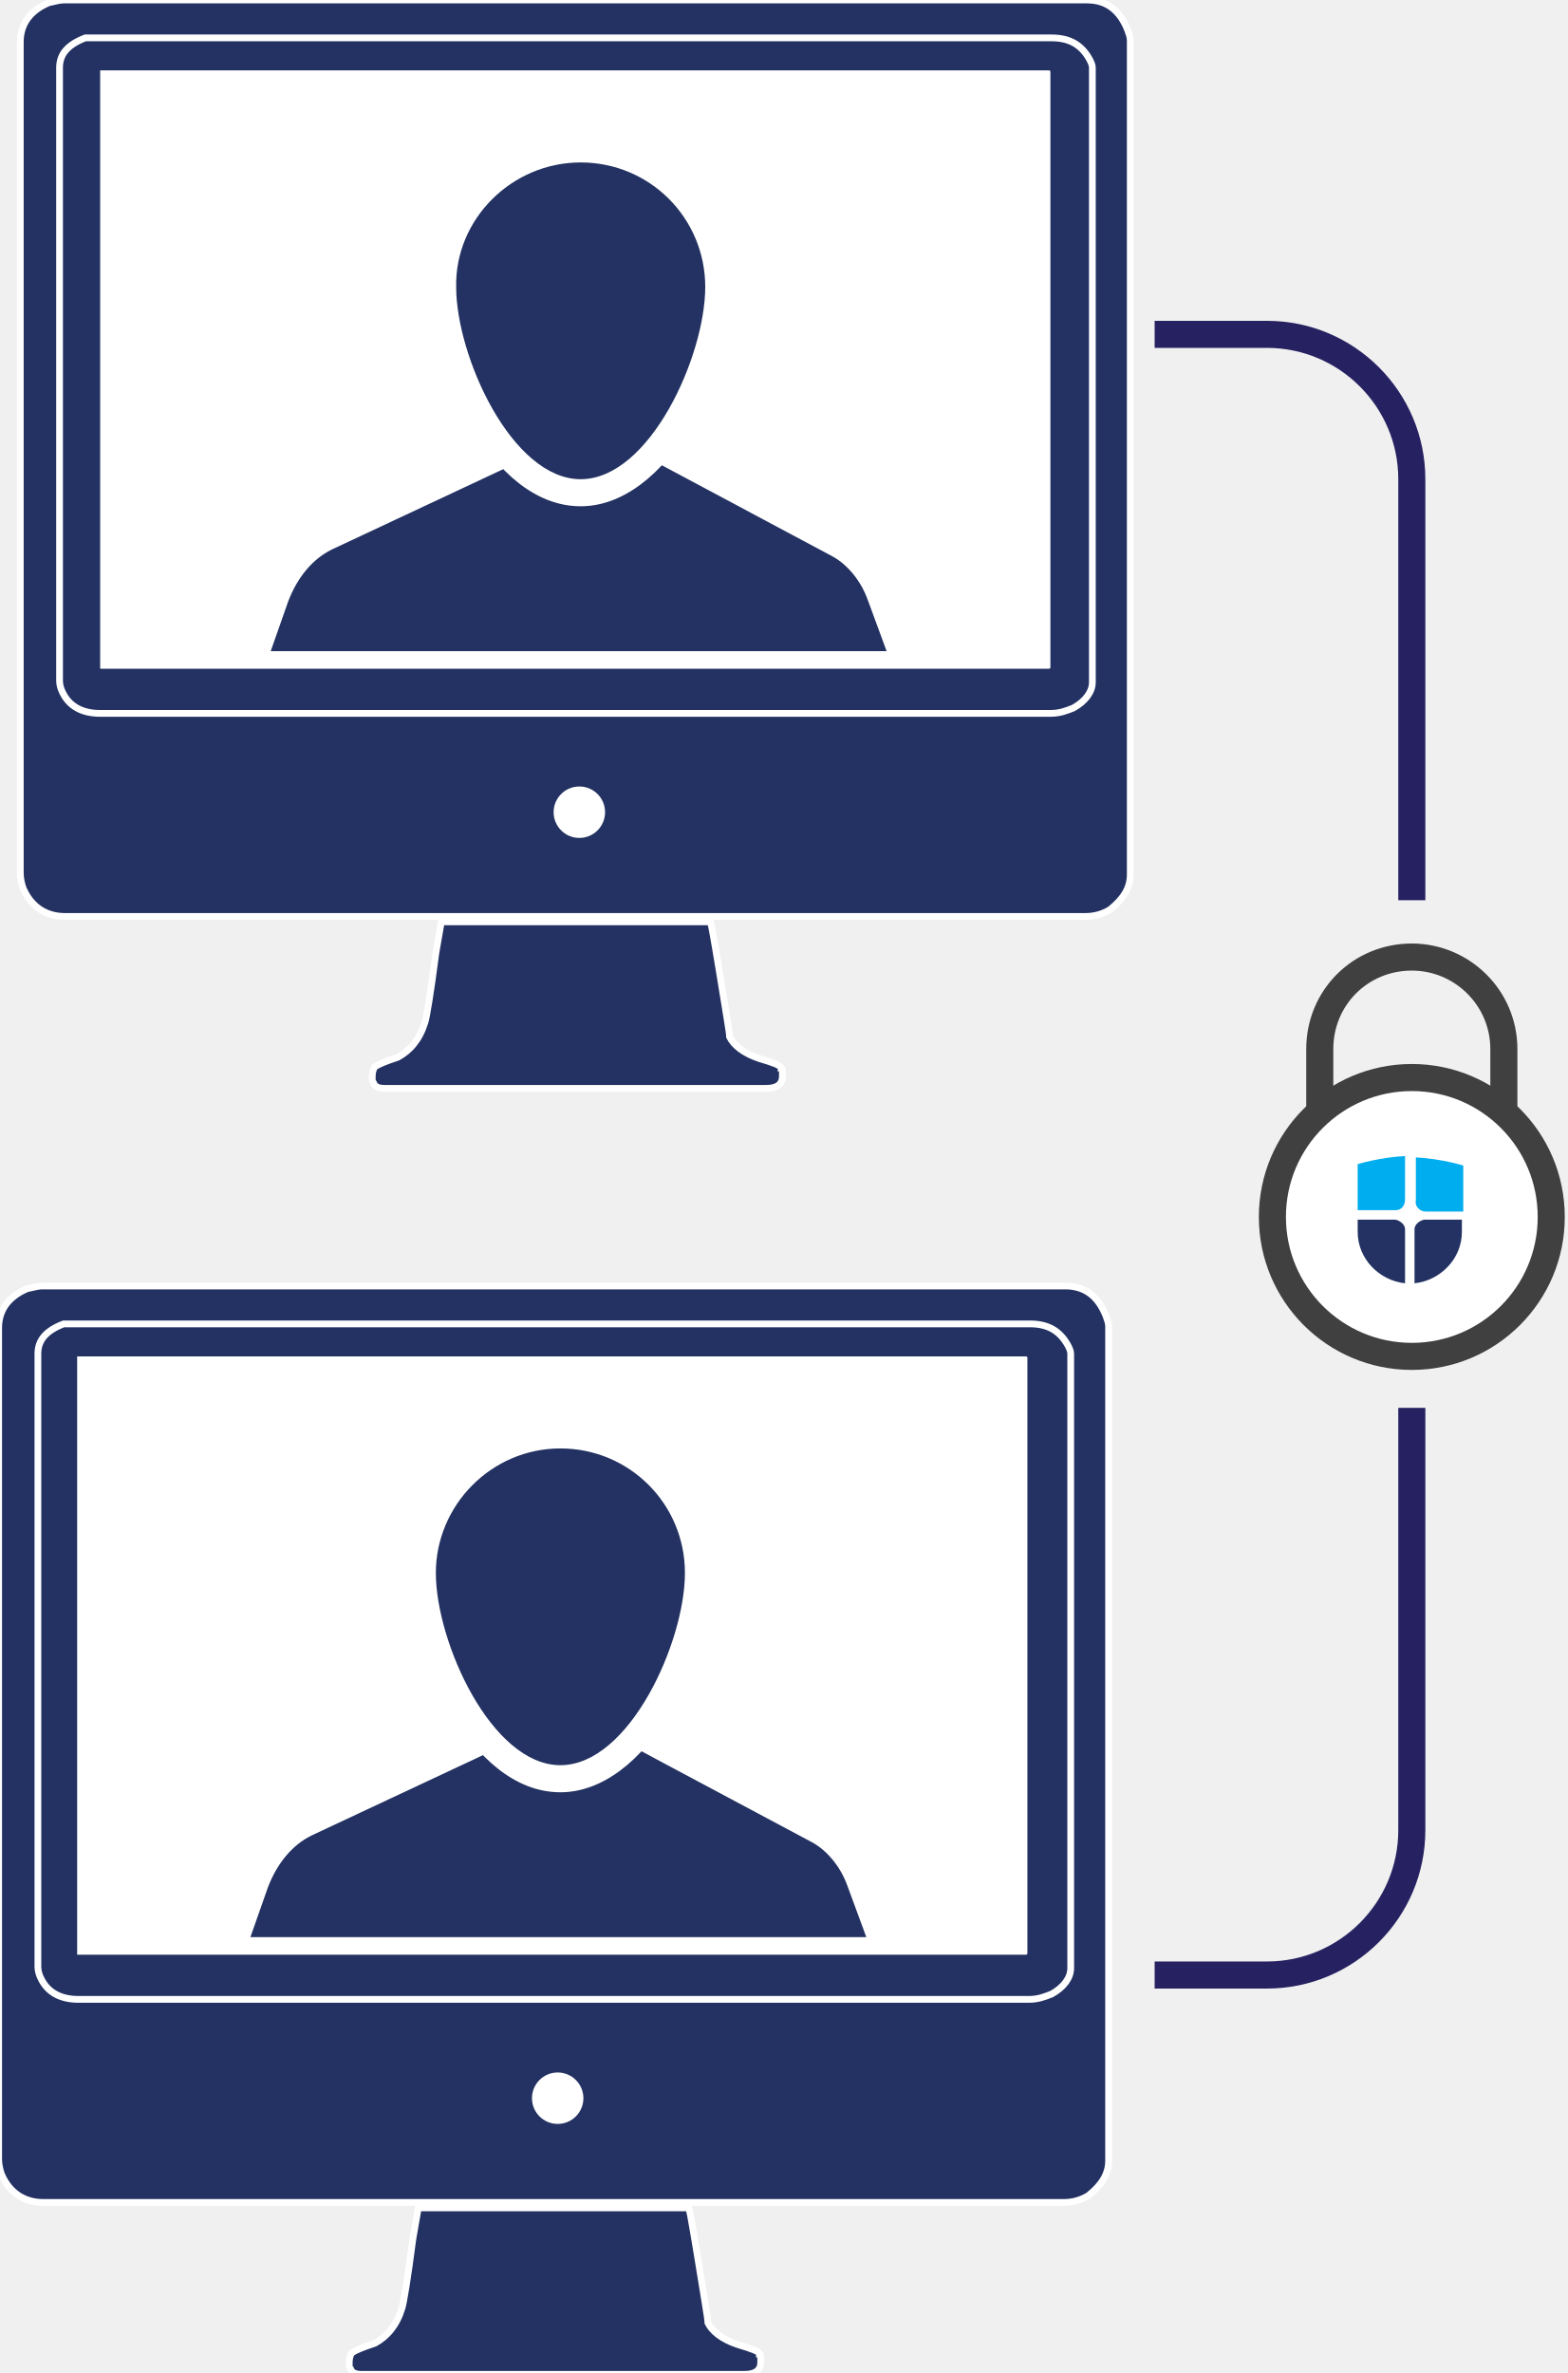
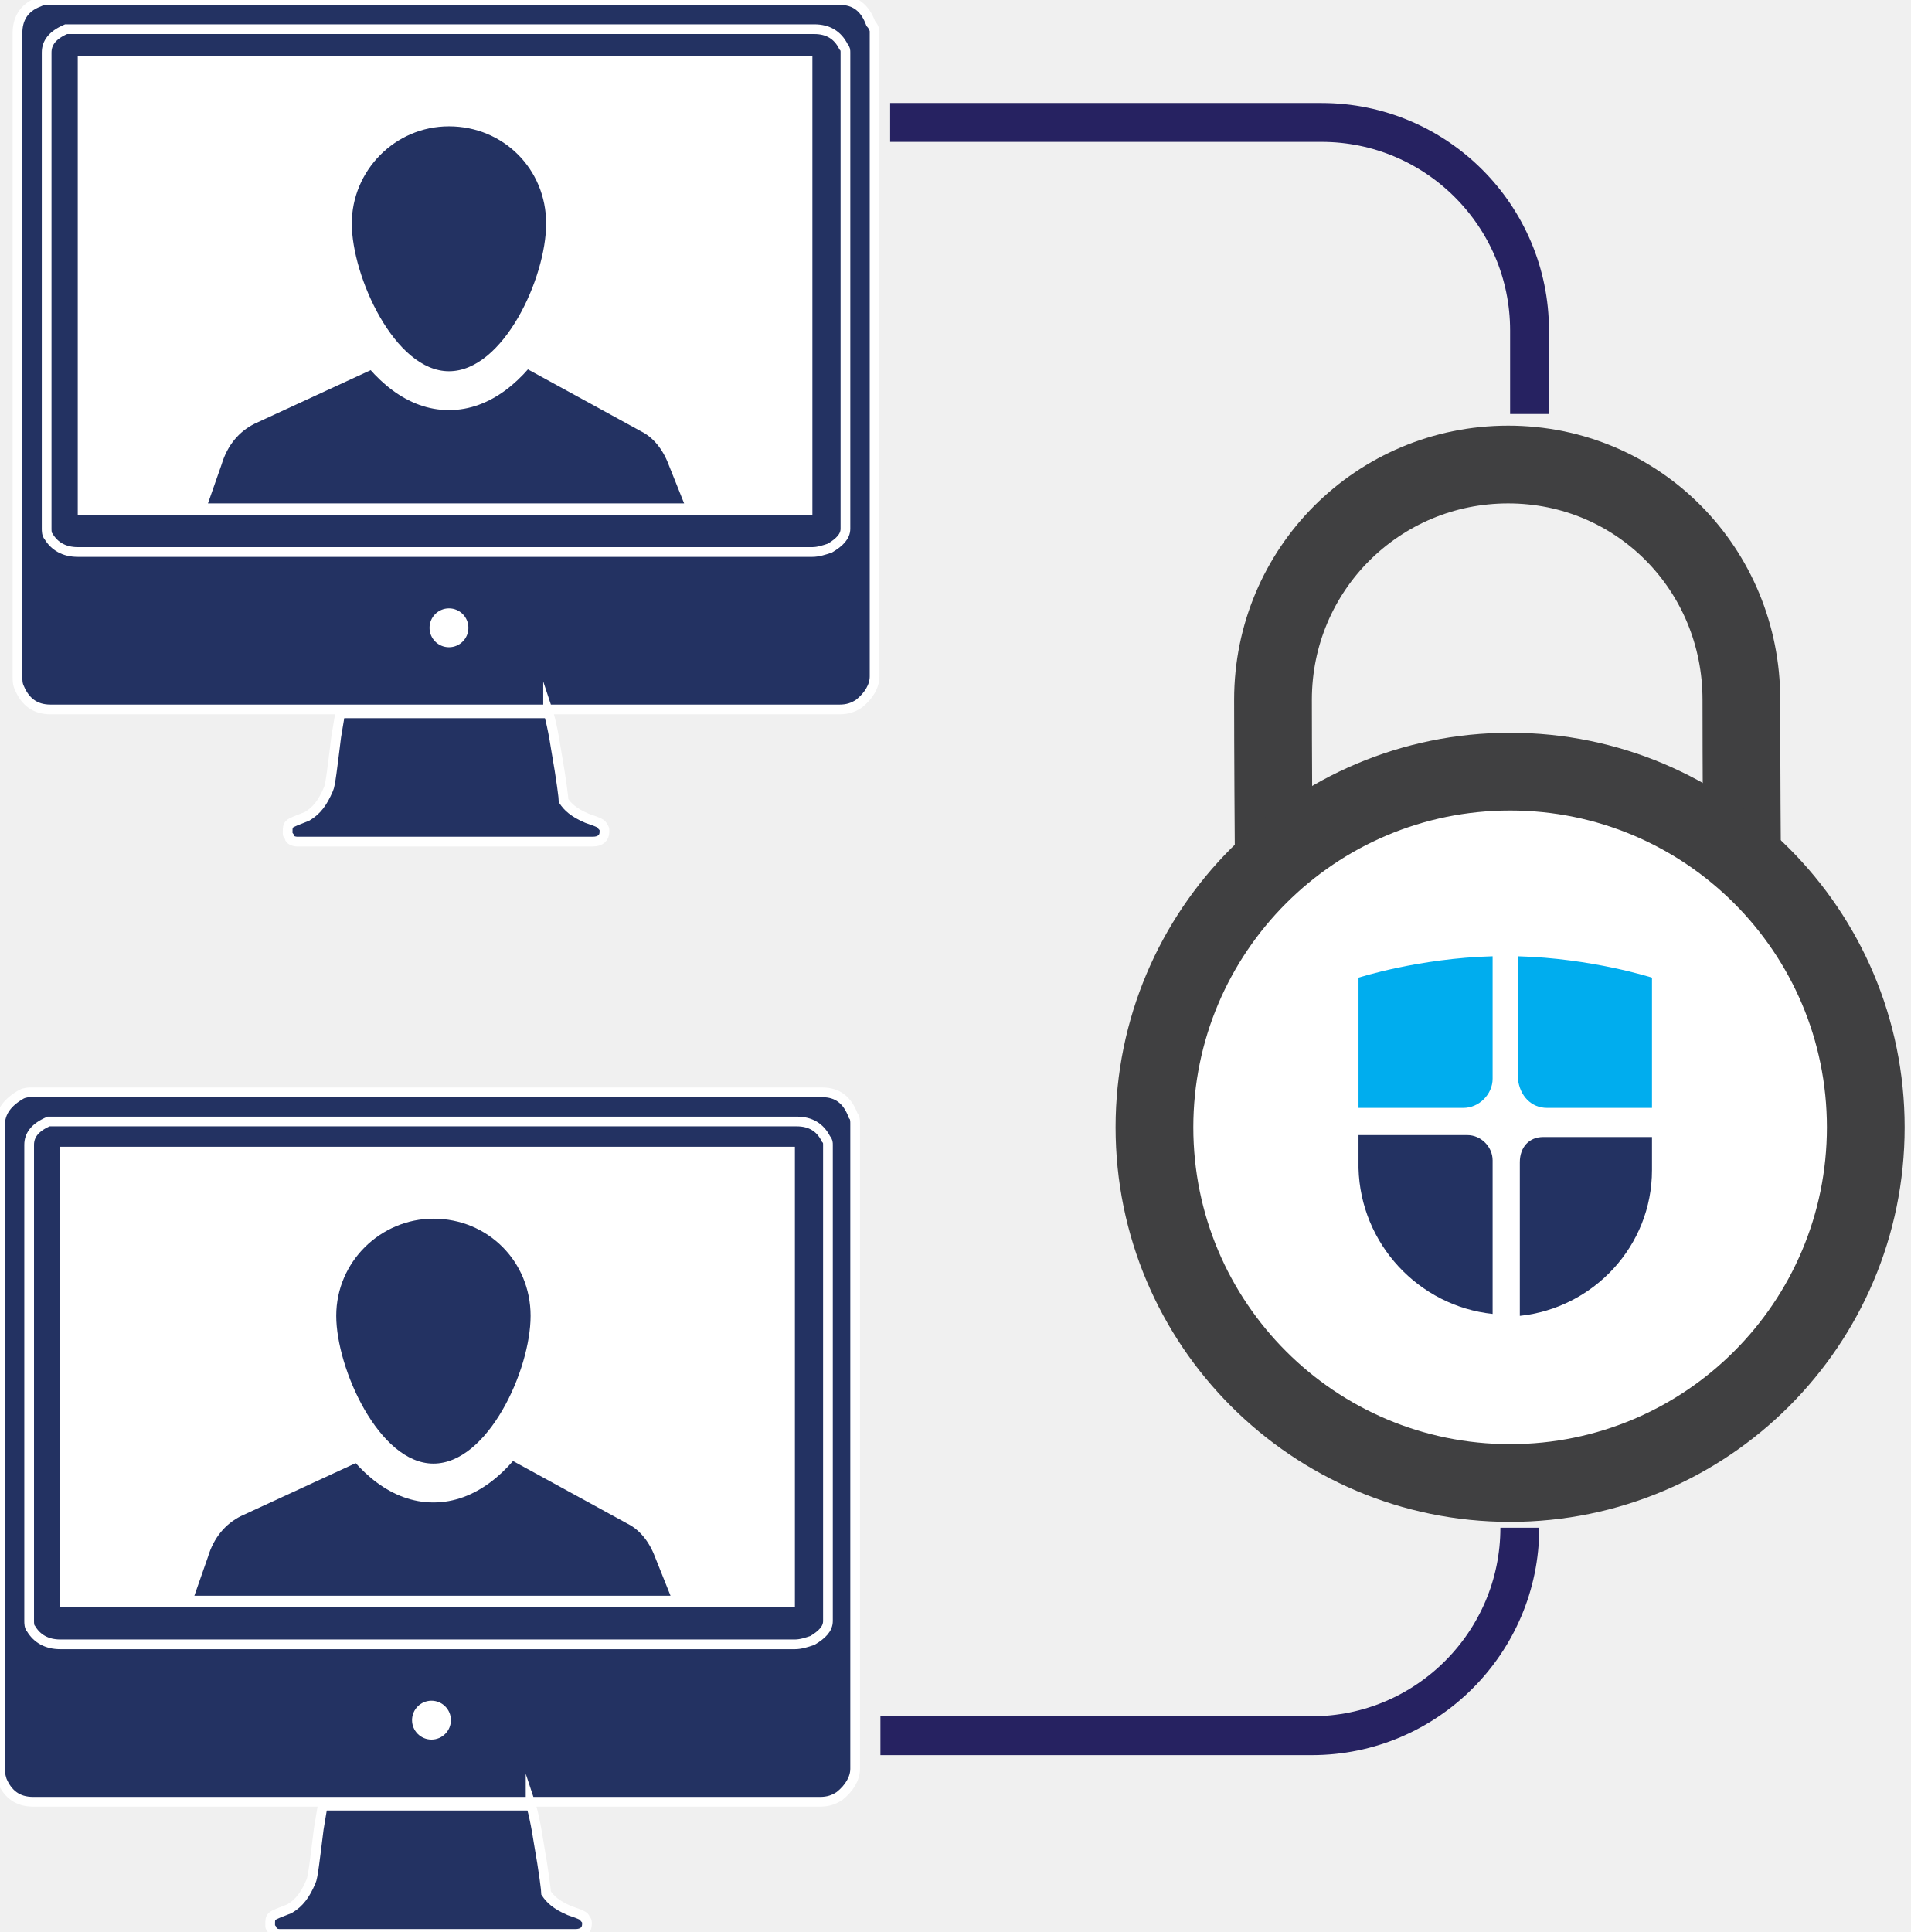
- <svg xmlns="http://www.w3.org/2000/svg" version="1.1" id="Layer_1" x="0px" y="0px" viewBox="0 0 115.8 175.3" enable-background="new 0 0 115.8 175.3" xml:space="preserve">
+ <svg xmlns="http://www.w3.org/2000/svg" version="1.1" id="Layer_1" x="0px" y="0px" viewBox="0 0 98.3 99.4" enable-background="new 0 0 98.3 99.4" xml:space="preserve">
  <g>
-     <path fill="#233262" stroke="#FFFFFF" stroke-width="0.5" stroke-miterlimit="10" d="M4.7,0h75.6c1.4,0,2.4,0.7,3,2.2   c0.1,0.3,0.2,0.5,0.2,0.8v61.6c0,1-0.5,1.8-1.5,2.6c-0.5,0.3-1.1,0.5-1.8,0.5H4.8c-1.4,0-2.5-0.7-3.1-2.1c-0.1-0.3-0.2-0.7-0.2-1.1   V3.1c0-1.3,0.7-2.3,2.1-2.9C4.1,0.1,4.4,0,4.7,0z M52.4,67.9c0.1,0,0.3,1.2,0.7,3.6c0.5,3.1,0.8,4.8,0.8,5.1c0.3,0.6,1,1.2,2.2,1.6   c1,0.3,1.6,0.5,1.6,0.7c0.1,0,0.1,0.1,0.1,0.4v0.2c0,0.6-0.4,0.9-1.2,0.9H28.4c-0.4,0-0.7-0.1-0.8-0.4c-0.1-0.1-0.1-0.2-0.1-0.3   v-0.2c0-0.3,0.1-0.6,0.2-0.7c0.3-0.2,0.8-0.4,1.7-0.7c0.9-0.5,1.6-1.3,2-2.6c0.1-0.3,0.4-2,0.8-5.1l0.4-2.3H52.4z" />
-     <path fill="none" stroke="#FFFFFF" stroke-width="0.5" stroke-miterlimit="10" d="M7.2,2.8h70.5c1.3,0,2.2,0.5,2.8,1.6   c0.1,0.2,0.2,0.4,0.2,0.6v45.4c0,0.7-0.5,1.4-1.4,1.9c-0.5,0.2-1,0.4-1.7,0.4H7.4c-1.3,0-2.3-0.5-2.8-1.6c-0.1-0.2-0.2-0.5-0.2-0.8   V5c0-1,0.6-1.7,1.9-2.2C6.7,2.8,7,2.8,7.2,2.8z" />
+     <path fill="#233262" stroke="#FFFFFF" stroke-width="0.5" stroke-miterlimit="10" d="M2.5,0h40.7c0.8,0,1.3,0.4,1.6,1.2   C44.9,1.3,45,1.5,45,1.6v33.2c0,0.5-0.3,1-0.8,1.4c-0.3,0.2-0.6,0.3-1,0.3H2.6c-0.8,0-1.3-0.4-1.6-1.1c-0.1-0.2-0.1-0.4-0.1-0.6   V1.7C0.9,1,1.2,0.4,2,0.1C2.2,0,2.4,0,2.5,0z M28.2,36.6c0,0,0.2,0.6,0.4,1.9c0.3,1.7,0.4,2.6,0.4,2.7c0.2,0.3,0.5,0.6,1.2,0.9   c0.6,0.2,0.8,0.3,0.8,0.4c0,0,0.1,0.1,0.1,0.2v0.1c0,0.3-0.2,0.5-0.6,0.5H15.3c-0.2,0-0.4-0.1-0.4-0.2c0-0.1-0.1-0.1-0.1-0.2v-0.1   c0-0.2,0-0.3,0.1-0.4c0.1-0.1,0.4-0.2,0.9-0.4c0.5-0.3,0.8-0.7,1.1-1.4c0.1-0.2,0.2-1.1,0.4-2.7l0.2-1.2H28.2z" />
+     <path fill="none" stroke="#FFFFFF" stroke-width="0.5" stroke-miterlimit="10" d="M3.9,1.5h38c0.7,0,1.2,0.3,1.5,0.9   c0.1,0.1,0.1,0.2,0.1,0.3v24.5c0,0.4-0.3,0.7-0.8,1c-0.3,0.1-0.6,0.2-0.9,0.2H4c-0.7,0-1.2-0.3-1.5-0.8c-0.1-0.1-0.1-0.3-0.1-0.4   V2.7c0-0.5,0.3-0.9,1-1.2C3.6,1.5,3.8,1.5,3.9,1.5z" />
    <g>
-       <path fill="#FFFFFF" d="M7.4,5.3v44.1h70.1c0,0,0.1,0,0.1-0.1v-44c0,0,0-0.1-0.1-0.1H7.4z" />
+       <path fill="#FFFFFF" d="M4,2.8v23.7h37.8c0,0,0,0,0,0V2.9c0,0,0,0,0,0H4z" />
    </g>
-     <circle fill="#FFFFFF" cx="42.8" cy="60" r="1.9" />
+     <circle fill="#FFFFFF" cx="23.1" cy="32.3" r="1" />
  </g>
  <g>
-     <path fill="#233262" stroke="#FFFFFF" stroke-width="0.5" stroke-miterlimit="10" d="M3.1,95h75.6c1.4,0,2.4,0.7,3,2.2   c0.1,0.3,0.2,0.5,0.2,0.8v61.6c0,1-0.5,1.8-1.5,2.6c-0.5,0.3-1.1,0.5-1.8,0.5H3.2c-1.4,0-2.5-0.7-3.1-2.1c-0.1-0.3-0.2-0.7-0.2-1.1   V98.1c0-1.3,0.7-2.3,2.1-2.9C2.5,95.1,2.8,95,3.1,95z M50.8,162.9c0.1,0,0.3,1.2,0.7,3.6c0.5,3.1,0.8,4.8,0.8,5.1   c0.3,0.6,1,1.2,2.2,1.6c1,0.3,1.6,0.5,1.6,0.7c0.1,0,0.1,0.1,0.1,0.4v0.2c0,0.6-0.4,0.9-1.2,0.9H26.7c-0.4,0-0.7-0.1-0.8-0.4   c-0.1-0.1-0.1-0.2-0.1-0.3v-0.2c0-0.3,0.1-0.6,0.2-0.7c0.3-0.2,0.8-0.4,1.7-0.7c0.9-0.5,1.6-1.3,2-2.6c0.1-0.3,0.4-2,0.8-5.1   l0.4-2.3H50.8z" />
-     <path fill="none" stroke="#FFFFFF" stroke-width="0.5" stroke-miterlimit="10" d="M5.6,97.8h70.5c1.3,0,2.2,0.5,2.8,1.6   c0.1,0.2,0.2,0.4,0.2,0.6v45.4c0,0.7-0.5,1.4-1.4,1.9c-0.5,0.2-1,0.4-1.7,0.4H5.8c-1.3,0-2.3-0.5-2.8-1.6c-0.1-0.2-0.2-0.5-0.2-0.8   V100c0-1,0.6-1.7,1.9-2.2C5,97.8,5.4,97.8,5.6,97.8z" />
+     <path fill="#233262" stroke="#FFFFFF" stroke-width="0.5" stroke-miterlimit="10" d="M1.6,56.2h40.7c0.8,0,1.3,0.4,1.6,1.2   c0.1,0.1,0.1,0.3,0.1,0.4V91c0,0.5-0.3,1-0.8,1.4c-0.3,0.2-0.6,0.3-1,0.3H1.7c-0.8,0-1.3-0.4-1.6-1.1C0,91.3,0,91.1,0,90.9V57.9   c0-0.7,0.4-1.2,1.1-1.6C1.3,56.2,1.5,56.2,1.6,56.2z M27.3,92.8c0,0,0.2,0.6,0.4,1.9c0.3,1.7,0.4,2.6,0.4,2.7   c0.2,0.3,0.5,0.6,1.2,0.9c0.6,0.2,0.8,0.3,0.8,0.4c0,0,0.1,0.1,0.1,0.2v0.1c0,0.3-0.2,0.5-0.6,0.5H14.4c-0.2,0-0.4-0.1-0.4-0.2   c0-0.1-0.1-0.1-0.1-0.2v-0.1c0-0.2,0-0.3,0.1-0.4c0.1-0.1,0.4-0.2,0.9-0.4c0.5-0.3,0.8-0.7,1.1-1.4c0.1-0.2,0.2-1.1,0.4-2.7   l0.2-1.2H27.3z" />
+     <path fill="none" stroke="#FFFFFF" stroke-width="0.5" stroke-miterlimit="10" d="M3,57.7h38c0.7,0,1.2,0.3,1.5,0.9   c0.1,0.1,0.1,0.2,0.1,0.3v24.5c0,0.4-0.3,0.7-0.8,1c-0.3,0.1-0.6,0.2-0.9,0.2H3.1c-0.7,0-1.2-0.3-1.5-0.8c-0.1-0.1-0.1-0.3-0.1-0.4   V58.9c0-0.5,0.3-0.9,1-1.2C2.7,57.7,2.9,57.7,3,57.7z" />
    <g>
-       <path fill="#FFFFFF" d="M5.7,100.3v44.1h70.1c0,0,0.1,0,0.1-0.1v-44c0,0,0-0.1-0.1-0.1H5.7z" />
+       <path fill="#FFFFFF" d="M3.1,59v23.7h37.8c0,0,0,0,0,0V59c0,0,0,0,0,0H3.1z" />
    </g>
-     <circle fill="#FFFFFF" cx="41.2" cy="155" r="1.9" />
+     <circle fill="#FFFFFF" cx="22.2" cy="88.5" r="1" />
  </g>
  <g>
-     <path fill="#233262" d="M42.2,126.6l-19.2,9c-1.4,0.7-2.5,2-3.2,3.8l-1.3,3.7h45.5l-1.4-3.8c-0.5-1.4-1.5-2.6-2.6-3.2L42.2,126.6z" />
+     <path fill="#233262" d="M22.8,73.2l-10.4,4.8c-0.8,0.4-1.4,1.1-1.7,2.1l-0.7,2h24.5l-0.8-2c-0.3-0.8-0.8-1.4-1.4-1.7L22.8,73.2z" />
    <g>
-       <path fill="#233262" d="M41.4,131.5c-6,0-10.2-9.9-10.2-15.2c0-5.7,4.6-10.2,10.2-10.2s10.2,4.6,10.2,10.2    C51.7,121.6,47.4,131.5,41.4,131.5z" />
-       <path fill="#FFFFFF" d="M41.4,107c5.1,0,9.2,4.1,9.2,9.2c0,5.1-4.1,14.2-9.2,14.2c-5.1,0-9.2-9.1-9.2-14.2    C32.2,111.2,36.3,107,41.4,107 M41.4,105c-6.2,0-11.2,5-11.2,11.2c0,5.6,4.4,16.2,11.2,16.2c3,0,6-2.2,8.3-6.2c1.8-3.1,3-7.1,3-10    C52.7,110.1,47.6,105,41.4,105L41.4,105z" />
+       <path fill="#233262" d="M22.3,76.3c-3.5,0-6-5.6-6-8.6c0-3.3,2.7-6,6-6s6,2.7,6,6C28.3,70.7,25.8,76.3,22.3,76.3z" />
+       <path fill="#FFFFFF" d="M22.3,62.7c2.8,0,5,2.2,5,5c0,2.8-2.2,7.6-5,7.6s-5-4.9-5-7.6C17.3,64.9,19.6,62.7,22.3,62.7 M22.3,60.7    c-3.9,0-7,3.1-7,7c0,3.4,2.7,9.6,7,9.6c4.3,0,7-6.2,7-9.6C29.3,63.8,26.2,60.7,22.3,60.7L22.3,60.7z" />
    </g>
  </g>
  <g>
-     <path fill="#233262" d="M43.7,31.6l-19.2,9c-1.4,0.7-2.5,2-3.2,3.8L20,48.1h45.5l-1.4-3.8c-0.5-1.4-1.5-2.6-2.6-3.2L43.7,31.6z" />
+     <path fill="#233262" d="M23.5,17l-10.4,4.8c-0.8,0.4-1.4,1.1-1.7,2.1l-0.7,2h24.5l-0.8-2c-0.3-0.8-0.8-1.4-1.4-1.7L23.5,17z" />
    <g>
-       <path fill="#233262" d="M42.9,36.5c-6,0-10.2-9.9-10.2-15.2c0-5.7,4.6-10.2,10.2-10.2s10.2,4.6,10.2,10.2    C53.1,26.6,48.9,36.5,42.9,36.5z" />
-       <path fill="#FFFFFF" d="M42.9,12c5.1,0,9.2,4.1,9.2,9.2c0,5.1-4.1,14.2-9.2,14.2c-5.1,0-9.2-9.1-9.2-14.2    C33.6,16.2,37.8,12,42.9,12 M42.9,10c-6.2,0-11.2,5-11.2,11.2c0,5.6,4.4,16.2,11.2,16.2c3,0,6-2.2,8.3-6.2c1.8-3.1,3-7.1,3-10    C54.1,15.1,49.1,10,42.9,10L42.9,10z" />
+       <path fill="#233262" d="M23.1,20.1c-3.5,0-6-5.6-6-8.6c0-3.3,2.7-6,6-6s6,2.7,6,6C29.1,14.5,26.6,20.1,23.1,20.1z" />
+       <path fill="#FFFFFF" d="M23.1,6.5c2.8,0,5,2.2,5,5s-2.2,7.6-5,7.6c-2.8,0-5-4.9-5-7.6S20.3,6.5,23.1,6.5 M23.1,4.5    c-3.9,0-7,3.1-7,7c0,3.4,2.7,9.6,7,9.6c4.3,0,7-6.2,7-9.6C30.1,7.6,27,4.5,23.1,4.5L23.1,4.5z" />
    </g>
  </g>
-   <path fill="none" stroke="#262261" stroke-width="2" stroke-miterlimit="10" d="M85.3,24.7h8.3c5.9,0,10.7,4.8,10.7,10.7v31.1" />
-   <path fill="none" stroke="#262261" stroke-width="2" stroke-miterlimit="10" d="M85.3,145.9h8.3c5.9,0,10.7-4.8,10.7-10.7V104" />
-   <path fill="none" stroke="#404041" stroke-width="2" stroke-miterlimit="10" d="M104.3,70.7c-3.8,0-6.8,3-6.8,6.8c0,2.8,0,9.2,0,9.2  l13.6,0.1c0,0,0-5.5,0-9.3C111.1,73.7,108,70.7,104.3,70.7z" />
-   <circle fill="#FFFFFF" stroke="#404041" stroke-width="2" stroke-miterlimit="10" cx="104.3" cy="89.9" r="10.3" />
+   <path fill="none" stroke="#262261" stroke-width="2" stroke-miterlimit="10" d="M78.7,21.3V17c0-5.9-4.8-10.7-10.7-10.7H45.8" />
+   <path fill="none" stroke="#262261" stroke-width="2" stroke-miterlimit="10" d="M78.2,78.6c0,5.9-4.8,10.7-10.7,10.7H45.3" />
+   <path fill="none" stroke="#404041" stroke-width="4" stroke-miterlimit="10" d="M77.6,23.9c-6.7,0-12.1,5.4-12.1,12.1  c0,5,0.1,16.4,0.1,16.4l24.1,0.1c0,0-0.1-9.8-0.1-16.5S84.3,23.9,77.6,23.9z" />
+   <circle fill="#FFFFFF" stroke="#404041" stroke-width="4" stroke-miterlimit="10" cx="77.7" cy="58" r="18.3" />
  <g>
-     <path fill="#233262" d="M104.5,90.8v4c1.9-0.2,3.5-1.8,3.5-3.8h0v-0.9h-2.8C104.8,90.2,104.5,90.5,104.5,90.8z" />
-     <path fill="#00ADEE" d="M103.1,89.4h-2.8v-3.4c0,0,1.6-0.5,3.5-0.6v3.2C103.8,89.1,103.5,89.4,103.1,89.4z" />
-     <path fill="#233262" d="M103.8,90.8v4c-1.9-0.2-3.5-1.8-3.5-3.8h0v-0.9h2.8C103.5,90.2,103.8,90.5,103.8,90.8z" />
-     <path fill="#00ADEE" d="M105.3,89.5h2.8v-3.4c0,0-1.6-0.5-3.5-0.6v3.2C104.5,89.1,104.9,89.5,105.3,89.5z" />
+     <path fill="#233262" d="M78.2,59.8v7.9c3.8-0.4,6.8-3.6,6.8-7.5h0v-1.7h-5.6C78.7,58.5,78.2,59,78.2,59.8z" />
+     <path fill="#00ADEE" d="M75.3,57h-5.4v-6.7c0,0,3.1-1,6.9-1.1v6.3C76.8,56.3,76.1,57,75.3,57z" />
+     <path fill="#233262" d="M76.8,59.7v7.9C73,67.2,70,64,69.9,60.1h0v-1.7h5.6C76.2,58.4,76.8,59,76.8,59.7z" />
+     <path fill="#00ADEE" d="M79.6,57h5.4v-6.7c0,0-3.1-1-6.9-1.1v6.3C78.2,56.4,78.8,57,79.6,57z" />
  </g>
</svg>
